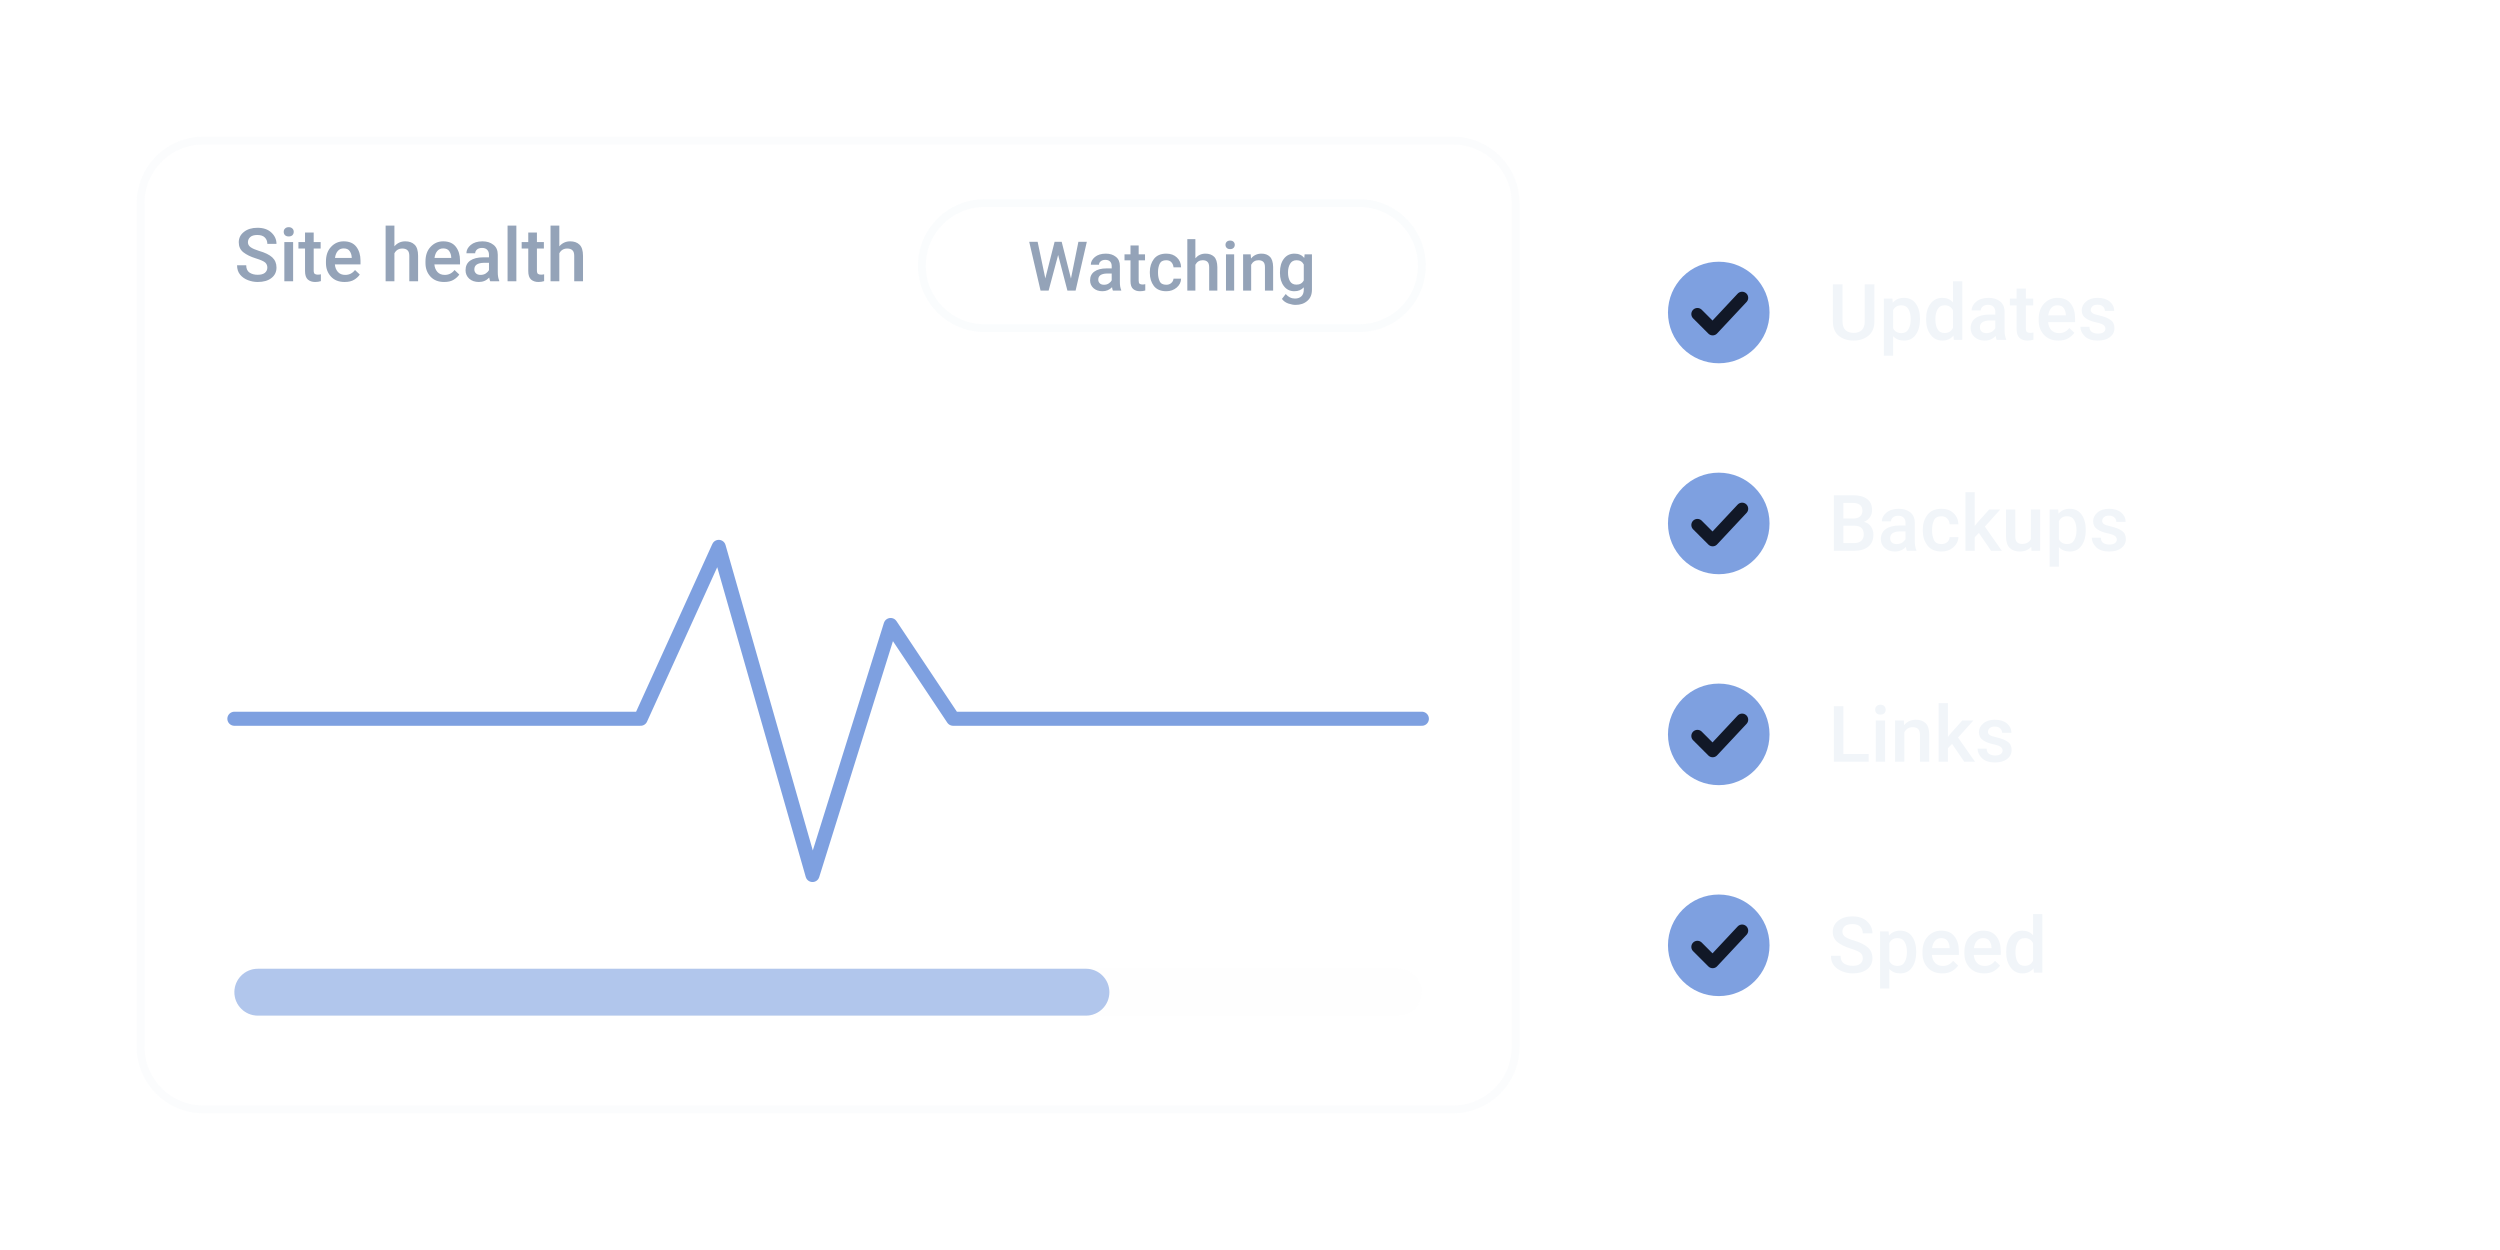
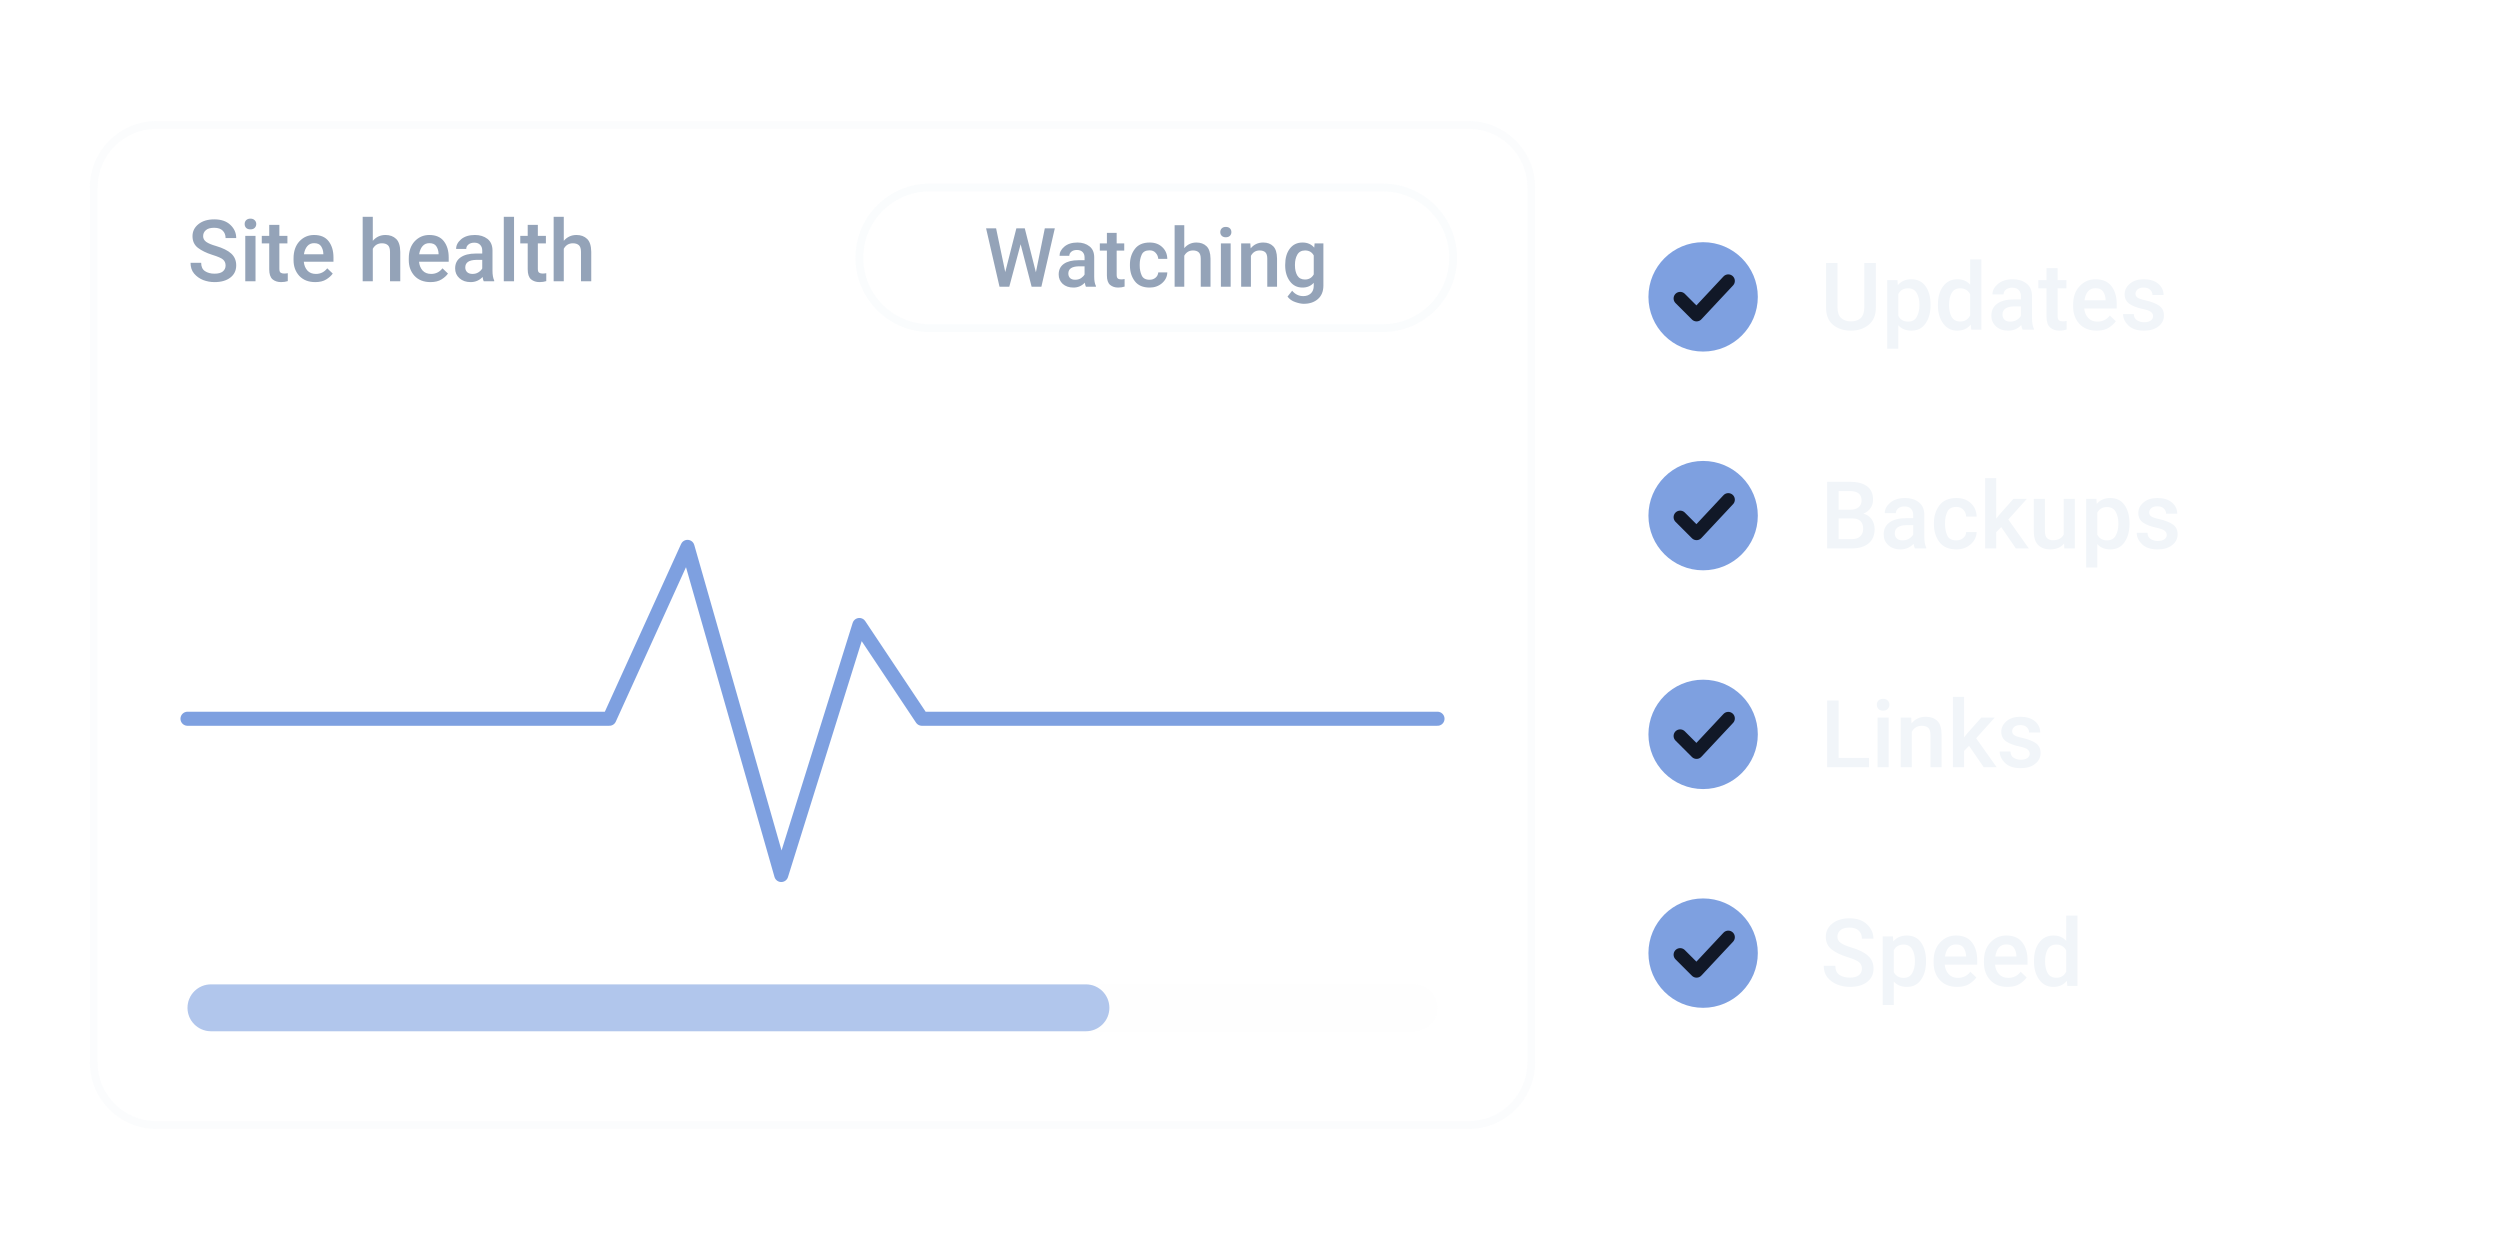
<svg xmlns="http://www.w3.org/2000/svg" width="320" height="160" viewBox="0 0 320 160" fill="none" stroke-linecap="round" stroke-linejoin="round">
-   <rect x="18" y="18" width="176" height="124" rx="8" fill="#f1f5f9" fill-opacity=".05" stroke="#f1f5f9" stroke-opacity=".28" />
-   <text x="30" y="36" font-family="ui-sans-serif, system-ui, -apple-system, 'Segoe UI', Roboto, Helvetica, Arial, sans-serif" font-size="9.5" font-weight="500" fill="#94a3b8" text-anchor="start">Site health</text>
-   <path d="M30 92 H 82 L 92 70 L 104 112 L 114 80 L 122 92 H 182" stroke="#7ea0e0" stroke-opacity="1" stroke-width="1.8" />
-   <rect x="30" y="124" width="152" height="6" rx="3" fill="#f1f5f9" fill-opacity="0.1" />
-   <rect x="30" y="124" width="112" height="6" rx="3" fill="#7ea0e0" fill-opacity=".6" />
-   <rect x="118" y="26" width="64" height="16" rx="8" stroke="#f1f5f9" stroke-opacity=".35" />
-   <text x="150" y="37.2" font-family="ui-sans-serif, system-ui, -apple-system, 'Segoe UI', Roboto, Helvetica, Arial, sans-serif" font-size="8.8" font-weight="500" fill="#94a3b8" text-anchor="middle">Watching</text>
-   <circle cx="220" cy="40" r="6.5" fill="#7ea0e0" />
-   <path d="M217.27 40.2l1.95 1.95 3.77 -4.03" stroke="#111827" stroke-width="1.56" />
-   <text x="234" y="43.5" font-family="ui-sans-serif, system-ui, -apple-system, 'Segoe UI', Roboto, Helvetica, Arial, sans-serif" font-size="10" font-weight="500" fill="#f1f5f9" text-anchor="start">Updates</text>
-   <circle cx="220" cy="67" r="6.5" fill="#7ea0e0" />
-   <path d="M217.27 67.2l1.95 1.95 3.77 -4.03" stroke="#111827" stroke-width="1.56" />
-   <text x="234" y="70.5" font-family="ui-sans-serif, system-ui, -apple-system, 'Segoe UI', Roboto, Helvetica, Arial, sans-serif" font-size="10" font-weight="500" fill="#f1f5f9" text-anchor="start">Backups</text>
-   <circle cx="220" cy="94" r="6.5" fill="#7ea0e0" />
-   <path d="M217.27 94.2l1.95 1.95 3.77 -4.03" stroke="#111827" stroke-width="1.56" />
-   <text x="234" y="97.5" font-family="ui-sans-serif, system-ui, -apple-system, 'Segoe UI', Roboto, Helvetica, Arial, sans-serif" font-size="10" font-weight="500" fill="#f1f5f9" text-anchor="start">Links</text>
-   <circle cx="220" cy="121" r="6.5" fill="#7ea0e0" />
-   <path d="M217.27 121.2l1.95 1.95 3.77 -4.03" stroke="#111827" stroke-width="1.56" />
-   <text x="234" y="124.5" font-family="ui-sans-serif, system-ui, -apple-system, 'Segoe UI', Roboto, Helvetica, Arial, sans-serif" font-size="10" font-weight="500" fill="#f1f5f9" text-anchor="start">Speed</text>
+   <rect x="12" y="16" width="184" height="128" rx="8" fill="#f1f5f9" fill-opacity=".05" stroke="#f1f5f9" stroke-opacity=".28" />
+   <text x="24" y="36" font-family="ui-sans-serif, system-ui, -apple-system, 'Segoe UI', Roboto, Helvetica, Arial, sans-serif" font-size="11" font-weight="500" fill="#94a3b8" text-anchor="start">Site health</text>
+   <path d="M24 92 H 78 L 88 70 L 100 112 L 110 80 L 118 92 H 184" stroke="#7ea0e0" stroke-opacity="1" stroke-width="1.8" />
+   <rect x="24" y="126" width="160" height="6" rx="3" fill="#f1f5f9" fill-opacity="0.1" />
+   <rect x="24" y="126" width="118" height="6" rx="3" fill="#7ea0e0" fill-opacity=".6" />
+   <rect x="110" y="24" width="76" height="18" rx="9" stroke="#f1f5f9" stroke-opacity=".35" />
+   <text x="148" y="36.7" font-family="ui-sans-serif, system-ui, -apple-system, 'Segoe UI', Roboto, Helvetica, Arial, sans-serif" font-size="10.5" font-weight="500" fill="#94a3b8" text-anchor="middle">Watching</text>
+   <circle cx="218" cy="38" r="7" fill="#7ea0e0" />
+   <path d="M215.06 38.2l2.1 2.1 4.06 -4.34" stroke="#111827" stroke-width="1.68" />
+   <text x="233" y="42.2" font-family="ui-sans-serif, system-ui, -apple-system, 'Segoe UI', Roboto, Helvetica, Arial, sans-serif" font-size="12" font-weight="500" fill="#f1f5f9" text-anchor="start">Updates</text>
+   <circle cx="218" cy="66" r="7" fill="#7ea0e0" />
+   <path d="M215.06 66.2l2.1 2.1 4.06 -4.34" stroke="#111827" stroke-width="1.68" />
+   <text x="233" y="70.2" font-family="ui-sans-serif, system-ui, -apple-system, 'Segoe UI', Roboto, Helvetica, Arial, sans-serif" font-size="12" font-weight="500" fill="#f1f5f9" text-anchor="start">Backups</text>
+   <circle cx="218" cy="94" r="7" fill="#7ea0e0" />
+   <path d="M215.06 94.2l2.1 2.1 4.06 -4.34" stroke="#111827" stroke-width="1.68" />
+   <text x="233" y="98.2" font-family="ui-sans-serif, system-ui, -apple-system, 'Segoe UI', Roboto, Helvetica, Arial, sans-serif" font-size="12" font-weight="500" fill="#f1f5f9" text-anchor="start">Links</text>
+   <circle cx="218" cy="122" r="7" fill="#7ea0e0" />
+   <path d="M215.06 122.2l2.1 2.1 4.06 -4.34" stroke="#111827" stroke-width="1.68" />
+   <text x="233" y="126.2" font-family="ui-sans-serif, system-ui, -apple-system, 'Segoe UI', Roboto, Helvetica, Arial, sans-serif" font-size="12" font-weight="500" fill="#f1f5f9" text-anchor="start">Speed</text>
</svg>
